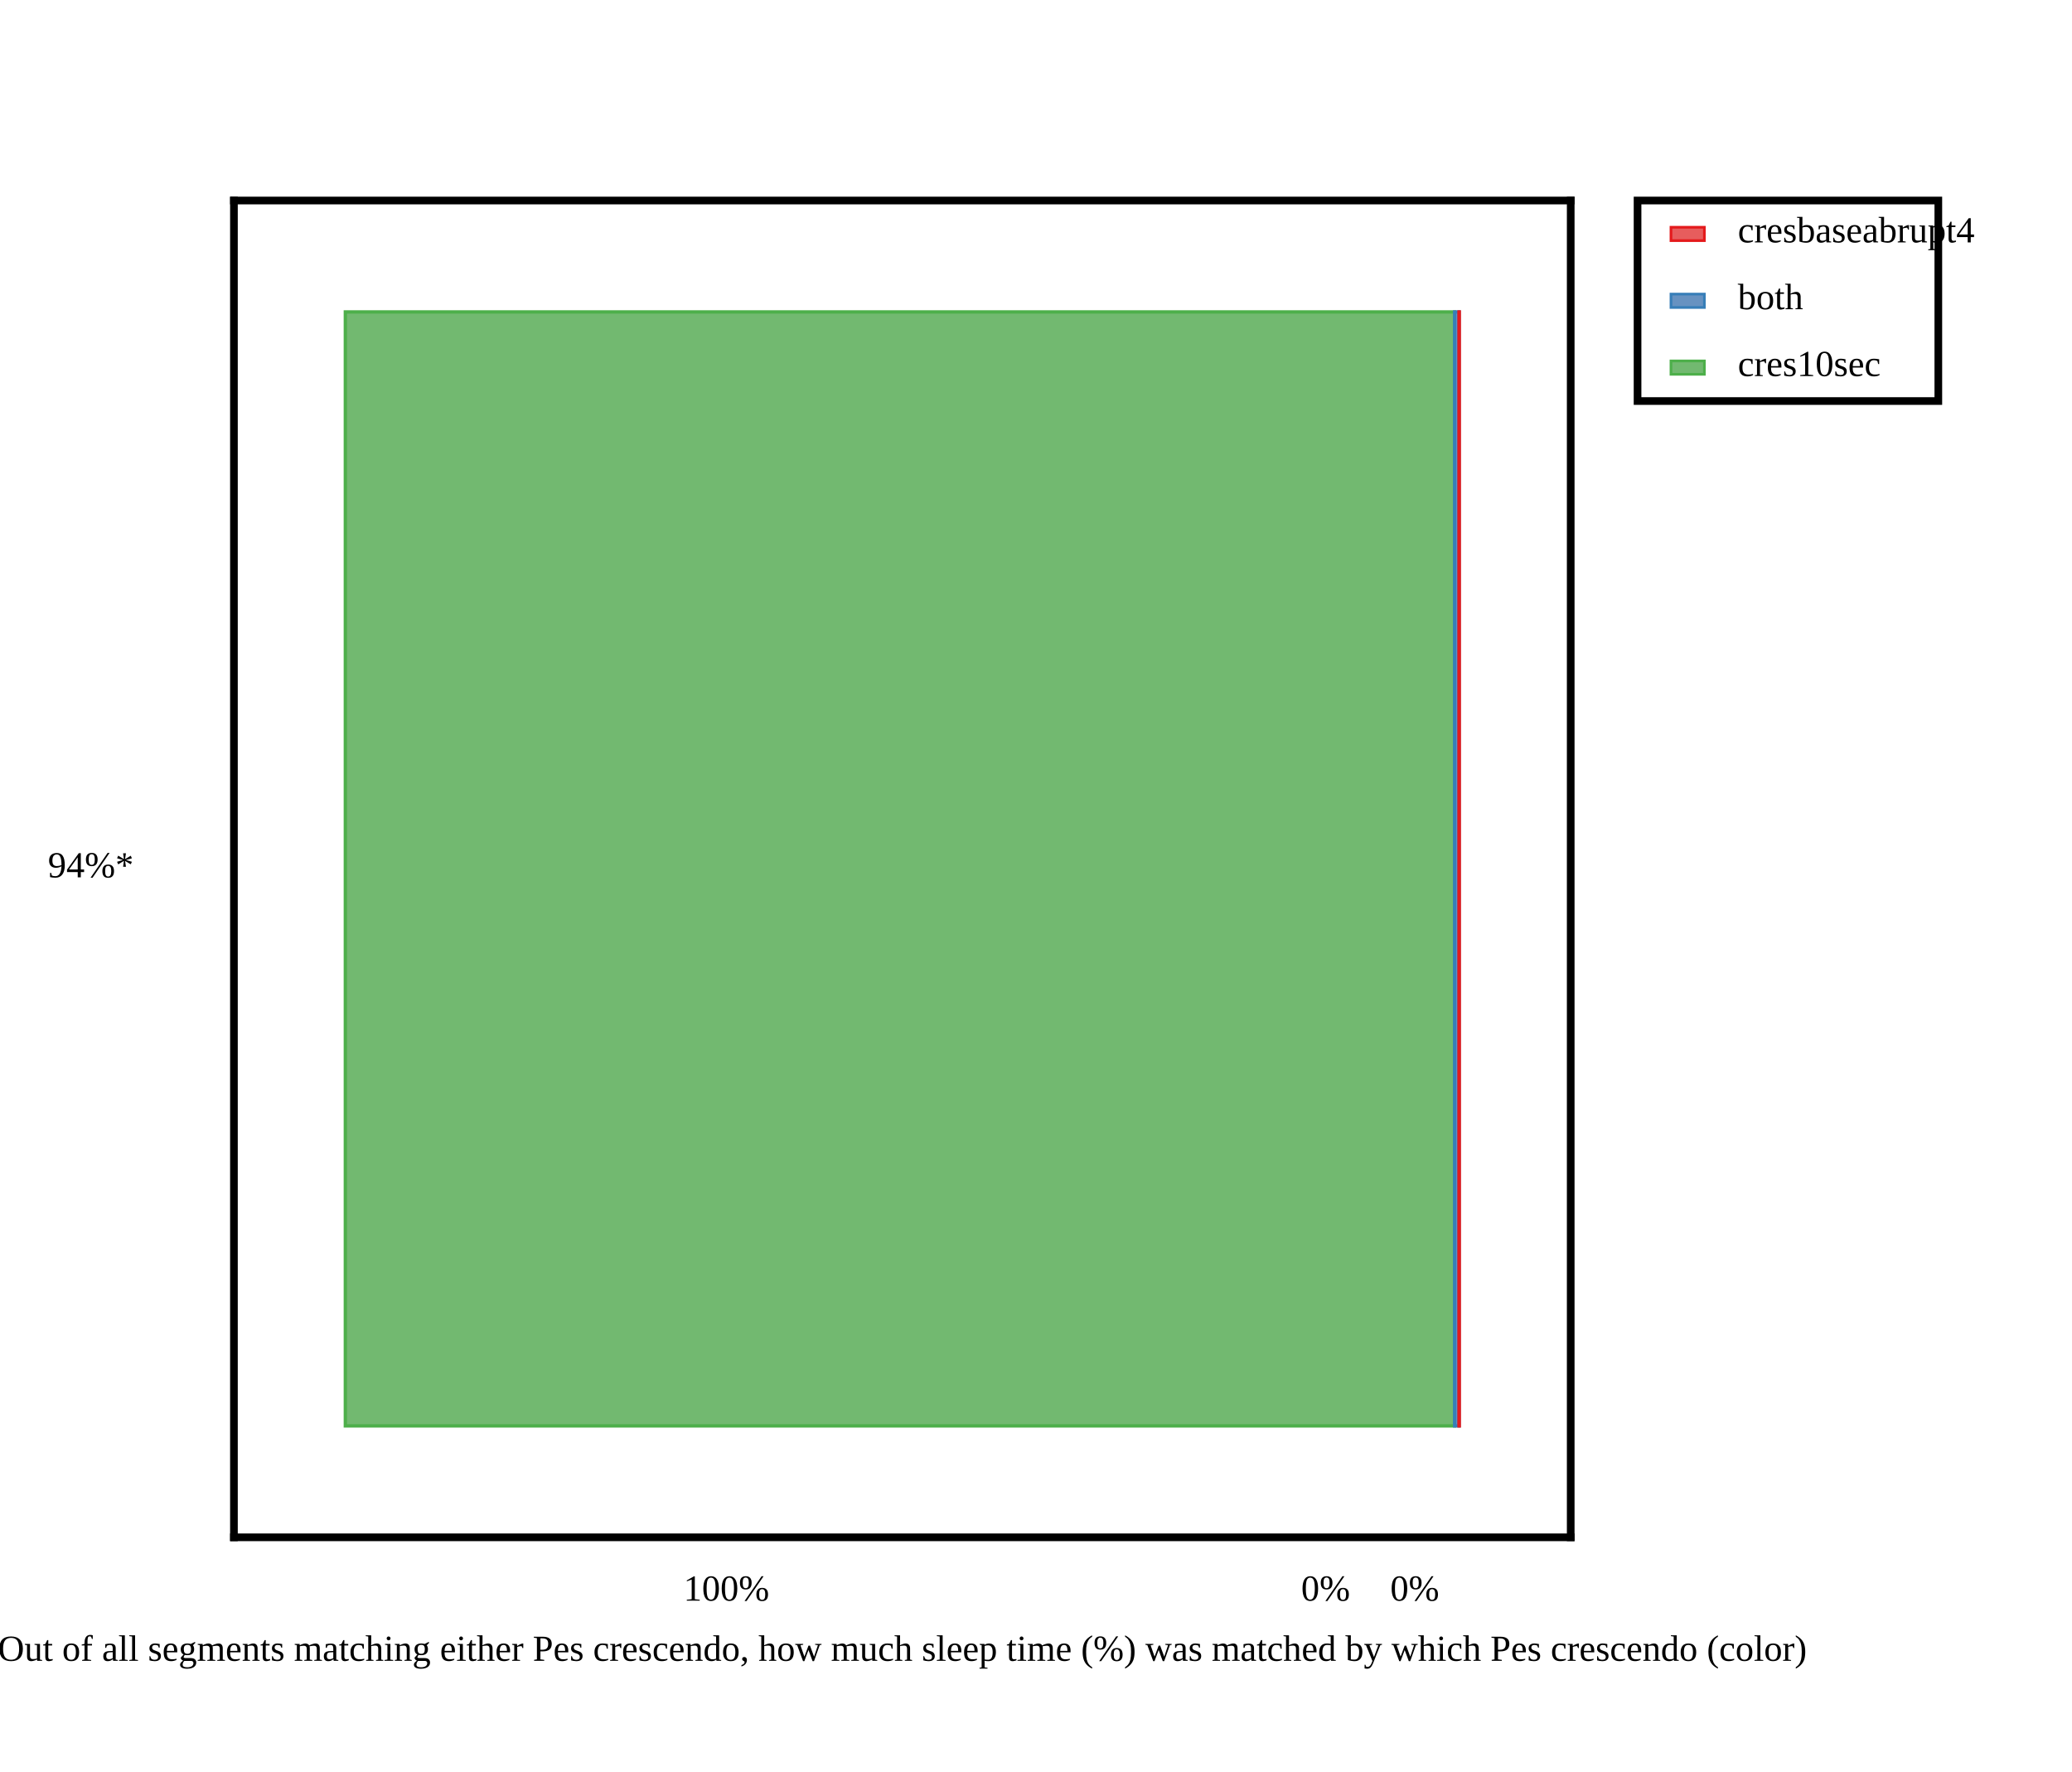
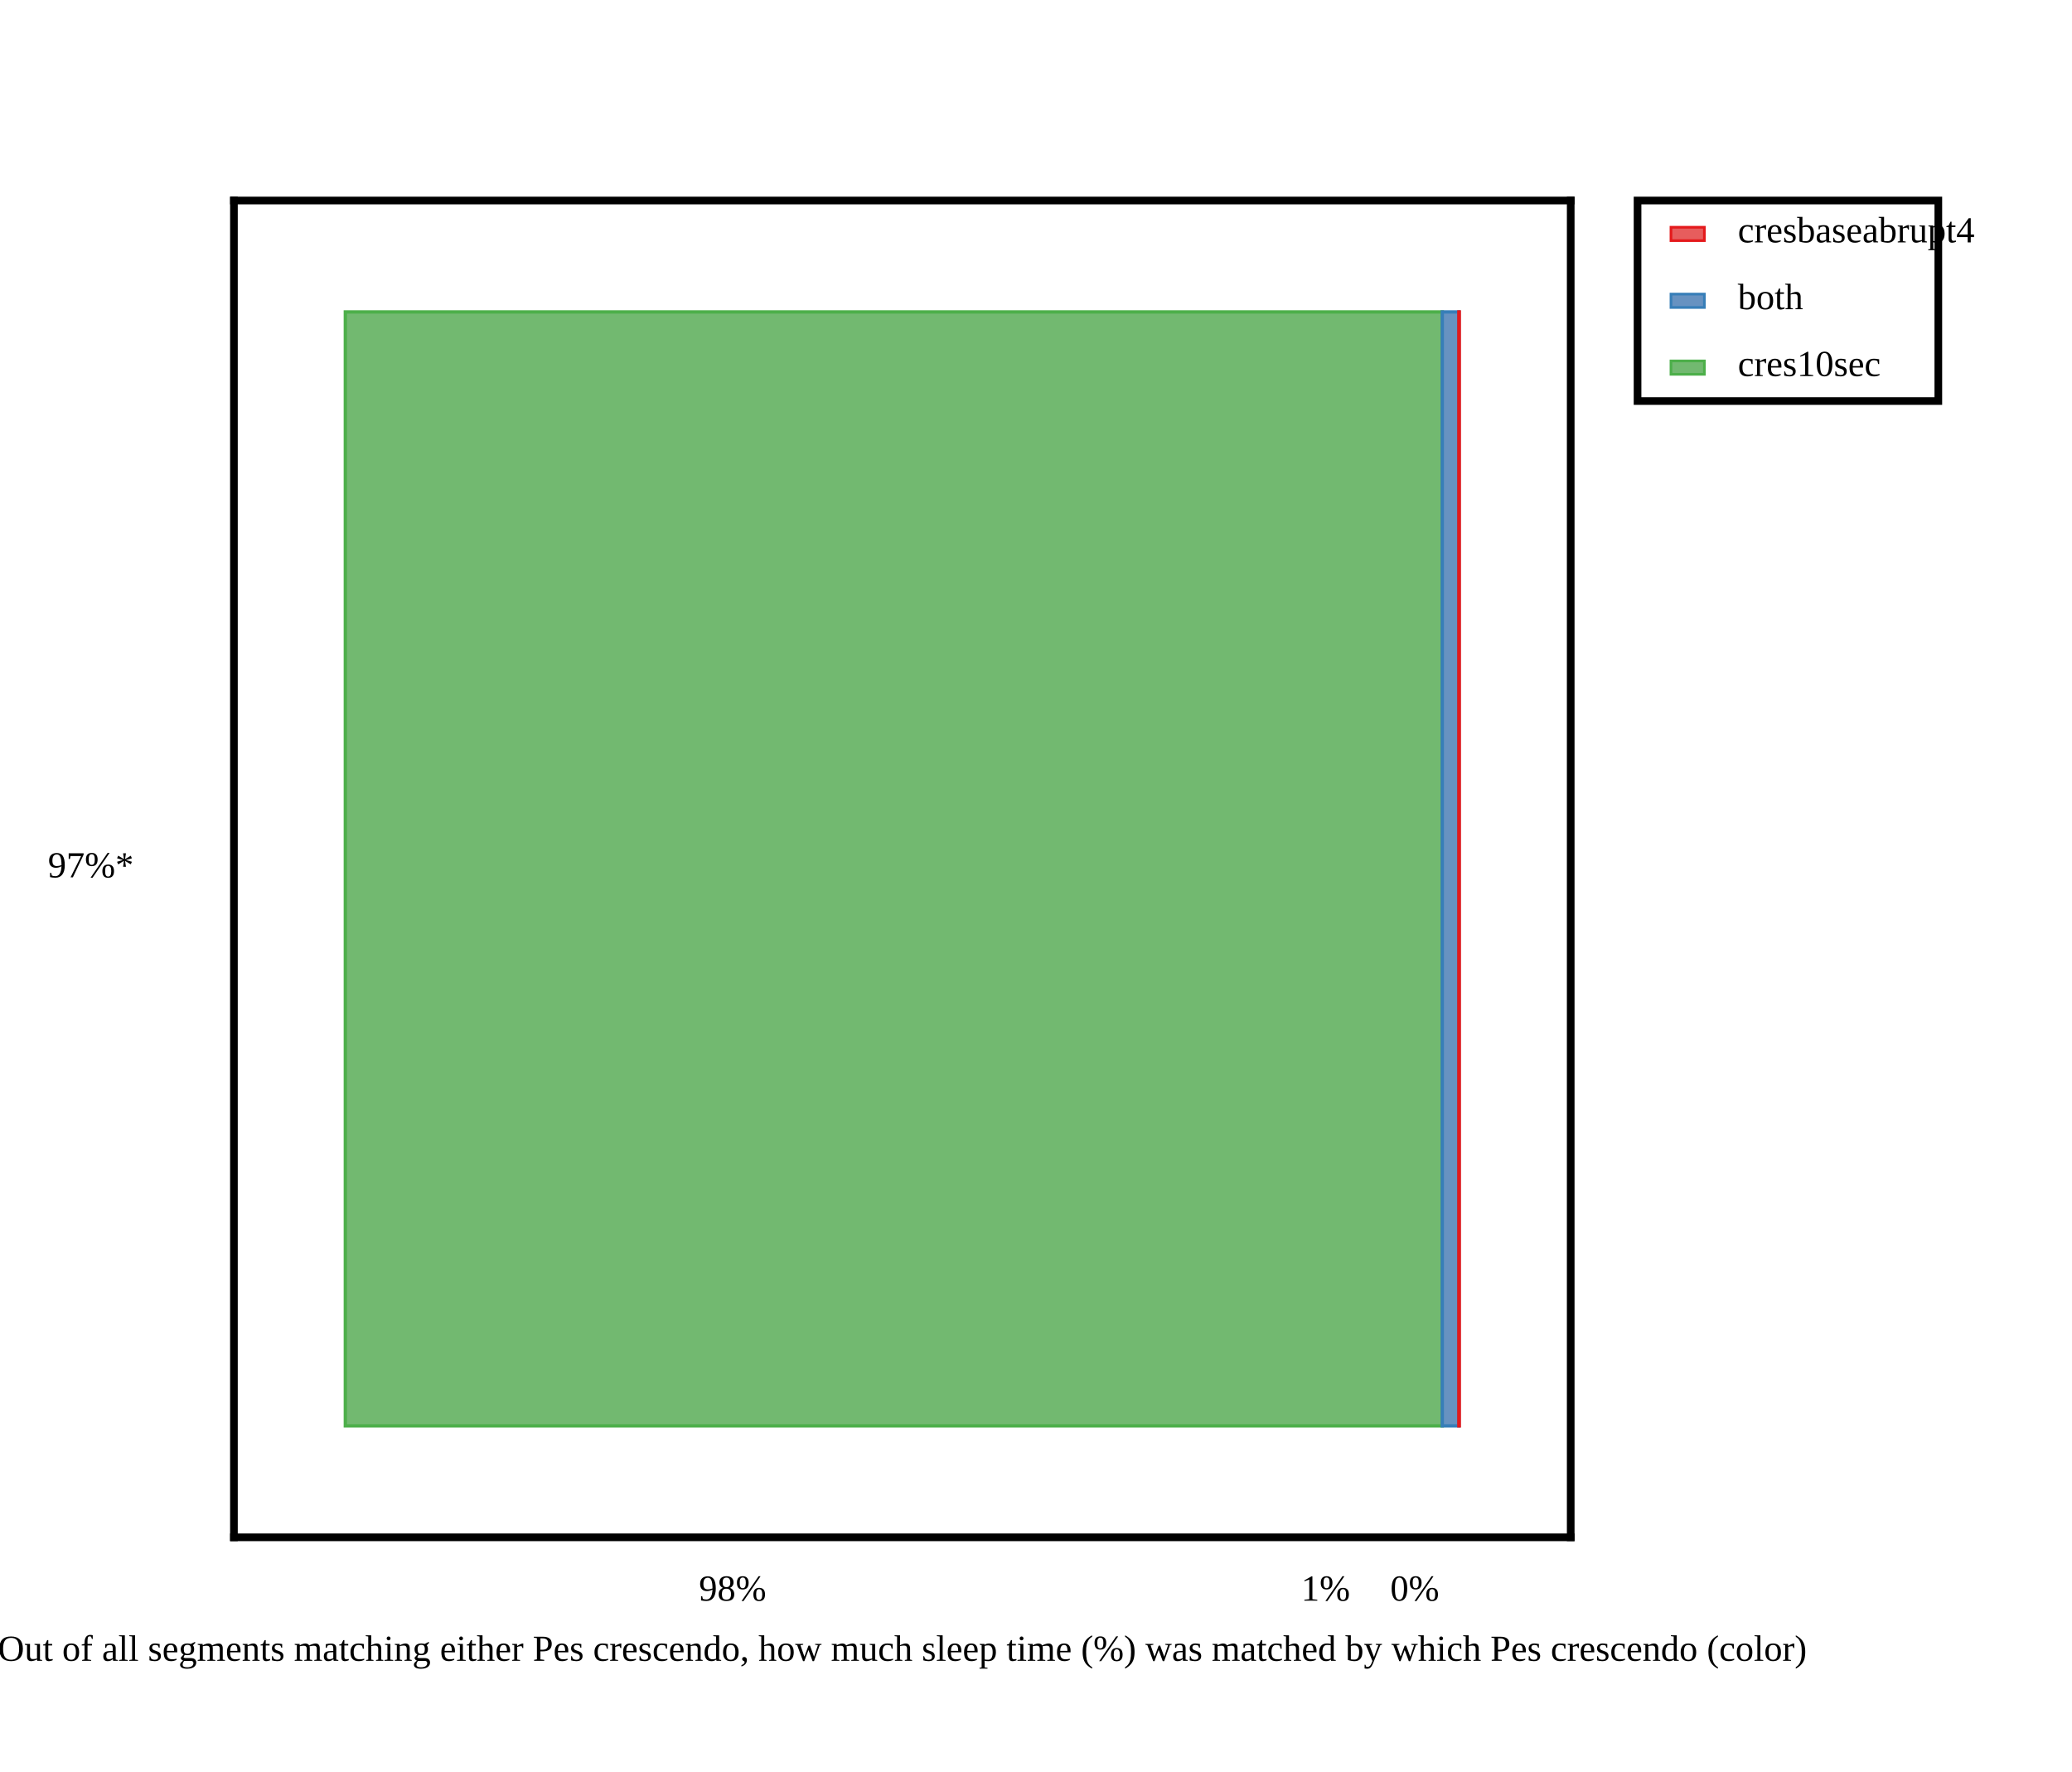
<svg xmlns="http://www.w3.org/2000/svg" height="530" stroke-opacity="1" viewBox="0.0 0.0 620 530.0" font-size="1" width="620" stroke="rgb(0,0,0)" version="1.1">
  <defs />
  <g stroke-linejoin="miter" stroke-opacity="1.0" fill-opacity="0.0" stroke="rgb(0,0,0)" stroke-width="2.293" fill="rgb(0,0,0)" stroke-linecap="square" stroke-miterlimit="10.0">
    <path d="M 70,460 v -400 M 470,460 v -400 " />
  </g>
  <g stroke-linejoin="miter" stroke-opacity="1.0" fill-opacity="1.0" font-size="11.0px" stroke="rgb(0,0,0)" stroke-width="2.293" fill="rgb(0,0,0)" stroke-linecap="butt" stroke-miterlimit="10.0">
-     <text dominant-baseline="middle" transform="matrix(1,0,0,1,40,260)" stroke="none" text-anchor="end">94%*</text>
+     <text dominant-baseline="middle" transform="matrix(1,0,0,1,40,260)" stroke="none" text-anchor="end">97%*</text>
  </g>
  <g stroke-linejoin="miter" stroke-opacity="1.0" fill-opacity="0.0" stroke="rgb(0,0,0)" stroke-width="2.293" fill="rgb(0,0,0)" stroke-linecap="square" stroke-miterlimit="10.0">
    <path d="M 70,460 h 400 M 70,60 h 400 " />
  </g>
  <g stroke-linejoin="miter" stroke-opacity="1.0" fill-opacity="1.0" font-size="11.0px" stroke="rgb(0,0,0)" stroke-width="2.293" fill="rgb(0,0,0)" stroke-linecap="butt" stroke-miterlimit="10.0">
    <text dominant-baseline="text-before-edge" transform="matrix(1,0,0,1,270,490)" stroke="none" text-anchor="middle">Out of all segments matching either Pes crescendo, how much sleep time (%) was matched by which Pes crescendo (color)</text>
  </g>
  <g stroke-linejoin="miter" stroke-opacity="1.0" fill-opacity="1.0" font-size="11.0px" stroke="rgb(0,0,0)" stroke-width="2.293" fill="rgb(0,0,0)" stroke-linecap="butt" stroke-miterlimit="10.0">
    <text dominant-baseline="text-before-edge" transform="matrix(1,0,0,1,423.3333,472)" stroke="none" text-anchor="middle">0%</text>
  </g>
  <g stroke-linejoin="miter" stroke-opacity="1.0" fill-opacity="1.0" font-size="11.0px" stroke="rgb(0,0,0)" stroke-width="2.293" fill="rgb(0,0,0)" stroke-linecap="butt" stroke-miterlimit="10.0">
-     <text dominant-baseline="text-before-edge" transform="matrix(1,0,0,1,396.6667,472)" stroke="none" text-anchor="middle">0%</text>
+     <text dominant-baseline="text-before-edge" transform="matrix(1,0,0,1,396.6667,472)" stroke="none" text-anchor="middle">1%</text>
  </g>
  <g stroke-linejoin="miter" stroke-opacity="1.0" fill-opacity="1.0" font-size="11.0px" stroke="rgb(0,0,0)" stroke-width="2.293" fill="rgb(0,0,0)" stroke-linecap="butt" stroke-miterlimit="10.0">
-     <text dominant-baseline="text-before-edge" transform="matrix(1,0,0,1,217.3663,472)" stroke="none" text-anchor="middle">100%</text>
+     <text dominant-baseline="text-before-edge" transform="matrix(1,0,0,1,219.217,472)" stroke="none" text-anchor="middle">98%</text>
  </g>
  <g stroke-linejoin="miter" stroke-opacity="1.0" fill-opacity="1.0" stroke="rgb(77,175,74)" stroke-width="1.0" fill="rgb(114,185,112)" stroke-linecap="butt" stroke-miterlimit="10.0">
    <defs>
      <clipPath id="cresseccresbaseabruptmyClip1">
        <path d="M 470,460 l -0,-400 h -400 l -0,400 Z" />
      </clipPath>
    </defs>
    <g clip-path="url(#cresseccresbaseabruptmyClip1)">
-       <path d="M 103.333,426.667 v -333.333 h 331.934 v 333.333 Z" />
+       <path d="M 103.333,426.667 v -333.333 h 328.233 v 333.333 Z" />
    </g>
  </g>
  <g stroke-linejoin="miter" stroke-opacity="1.0" fill-opacity="1.0" stroke="rgb(55,126,184)" stroke-width="1.0" fill="rgb(103,146,193)" stroke-linecap="butt" stroke-miterlimit="10.0">
    <defs>
      <clipPath id="cresseccresbaseabruptmyClip2">
        <path d="M 470,460 l -0,-400 h -400 l -0,400 Z" />
      </clipPath>
    </defs>
    <g clip-path="url(#cresseccresbaseabruptmyClip2)">
-       <path d="M 435.267,426.667 v -333.333 h 1.309 v 333.333 Z" />
+       <path d="M 431.566,426.667 v -333.333 h 4.965 v 333.333 Z" />
    </g>
  </g>
  <g stroke-linejoin="miter" stroke-opacity="1.0" fill-opacity="1.0" stroke="rgb(228,26,28)" stroke-width="1.0" fill="rgb(231,93,93)" stroke-linecap="butt" stroke-miterlimit="10.0">
    <defs>
      <clipPath id="cresseccresbaseabruptmyClip3">
        <path d="M 470,460 l -0,-400 h -400 l -0,400 Z" />
      </clipPath>
    </defs>
    <g clip-path="url(#cresseccresbaseabruptmyClip3)">
-       <path d="M 436.577,426.667 v -333.333 h 0.09 v 333.333 Z" />
+       <path d="M 436.531,426.667 v -333.333 h 0.136 v 333.333 Z" />
    </g>
  </g>
  <g stroke-linejoin="miter" stroke-opacity="1.0" fill-opacity="1.0" font-size="11.0px" stroke="rgb(0,0,0)" stroke-width="2.293" fill="rgb(0,0,0)" stroke-linecap="butt" stroke-miterlimit="10.0">
    <text dominant-baseline="text-after-edge" transform="matrix(1,0,0,1,270,40)" stroke="none" text-anchor="middle" />
  </g>
  <g stroke-linejoin="miter" stroke-opacity="1.0" fill-opacity="0.0" stroke="rgb(0,0,0)" stroke-width="2.293" fill="rgb(0,0,0)" stroke-linecap="butt" stroke-miterlimit="10.0">
    <path d="M 580,120 l -0,-60 h -90 l -0,60 Z" />
  </g>
  <g stroke-linejoin="miter" stroke-opacity="1.0" fill-opacity="1.0" font-size="11.0px" stroke="rgb(0,0,0)" stroke-width="2.293" fill="rgb(0,0,0)" stroke-linecap="butt" stroke-miterlimit="10.0">
    <text dominant-baseline="middle" transform="matrix(1,0,0,1,520,110)" stroke="none" text-anchor="start">cres10sec</text>
  </g>
  <g stroke-linejoin="miter" stroke-opacity="1.0" fill-opacity="1.0" stroke="rgb(77,175,74)" stroke-width="0.8" fill="rgb(114,185,112)" stroke-linecap="butt" stroke-miterlimit="10.0">
    <path d="M 500,108 l 10,0 v 4 l -10,0 Z" />
  </g>
  <g stroke-linejoin="miter" stroke-opacity="1.0" fill-opacity="1.0" font-size="11.0px" stroke="rgb(0,0,0)" stroke-width="2.293" fill="rgb(0,0,0)" stroke-linecap="butt" stroke-miterlimit="10.0">
    <text dominant-baseline="middle" transform="matrix(1,0,0,1,520,90)" stroke="none" text-anchor="start">both</text>
  </g>
  <g stroke-linejoin="miter" stroke-opacity="1.0" fill-opacity="1.0" stroke="rgb(55,126,184)" stroke-width="0.8" fill="rgb(103,146,193)" stroke-linecap="butt" stroke-miterlimit="10.0">
    <path d="M 500,88 l 10,0 v 4 l -10,0 Z" />
  </g>
  <g stroke-linejoin="miter" stroke-opacity="1.0" fill-opacity="1.0" font-size="11.0px" stroke="rgb(0,0,0)" stroke-width="2.293" fill="rgb(0,0,0)" stroke-linecap="butt" stroke-miterlimit="10.0">
    <text dominant-baseline="middle" transform="matrix(1,0,0,1,520,70)" stroke="none" text-anchor="start">cresbaseabrupt4</text>
  </g>
  <g stroke-linejoin="miter" stroke-opacity="1.0" fill-opacity="1.0" stroke="rgb(228,26,28)" stroke-width="0.8" fill="rgb(231,93,93)" stroke-linecap="butt" stroke-miterlimit="10.0">
    <path d="M 500,68 l 10,0 v 4 l -10,0 Z" />
  </g>
</svg>
